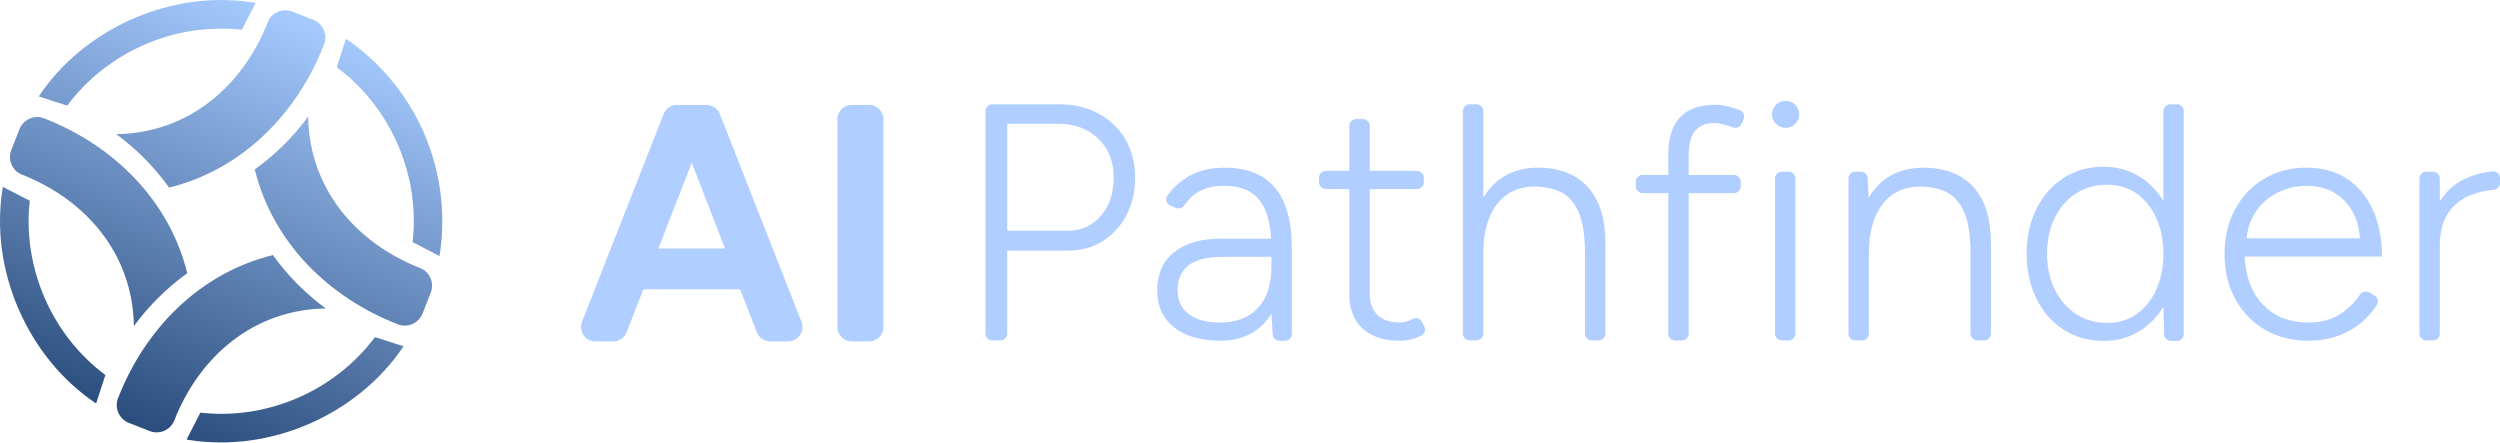
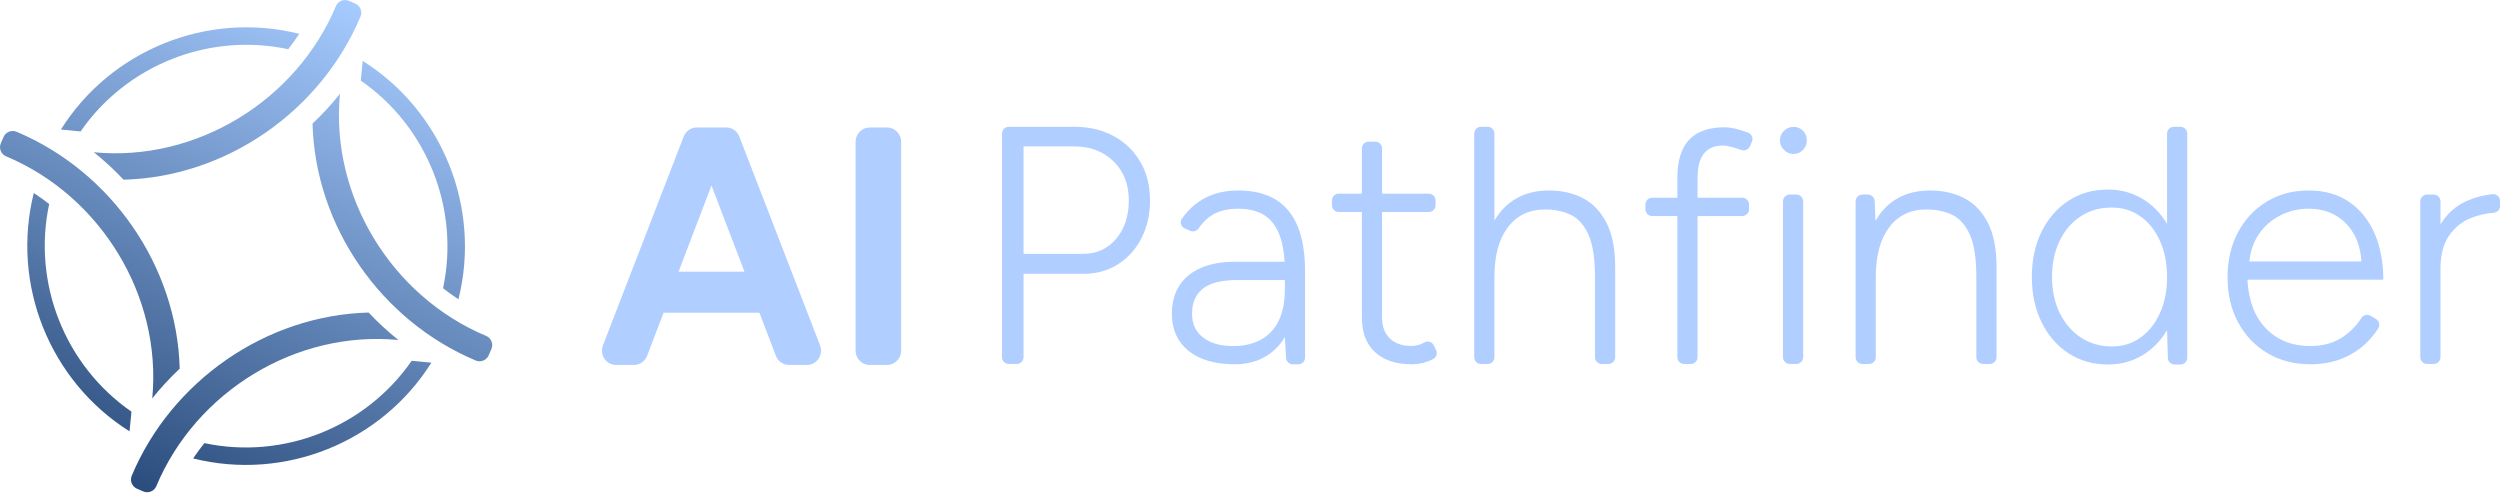
- <svg xmlns="http://www.w3.org/2000/svg" id="a" data-name="Capa 2" viewBox="0 0 1752.13 310.08">
+ <svg xmlns="http://www.w3.org/2000/svg" id="a" data-name="Capa 3" viewBox="0 0 1771.47 348.8">
  <defs>
    <style>
      .d {
        fill: url(#c);
      }

      .e {
        fill: #b0ceff;
      }
    </style>
-     <linearGradient id="c" data-name="Degradado sin nombre 47" x1="211.75" y1="10.82" x2="98.07" y2="299.42" gradientUnits="userSpaceOnUse">
-       <stop offset="0" stop-color="#a6cbff" />
-       <stop offset="1" stop-color="#2b4d7d" />
+     <linearGradient id="c" data-name="Degradado sin nombre 76" x1="41.13" y1="307.67" x2="307.67" y2="41.12" gradientTransform="translate(-52.12 76.85) rotate(-21.7)" gradientUnits="userSpaceOnUse">
+       <stop offset="0" stop-color="#2b4d7d" />
+       <stop offset="1" stop-color="#a6cbff" />
    </linearGradient>
  </defs>
  <g id="b" data-name="Capa 1">
    <g>
-       <path class="e" d="M407.9,225.54l57.2-145.64c1.51-3.83,5.19-6.35,9.3-6.35h20.82c4.1,0,7.79,2.52,9.3,6.35l57.2,145.64c2.59,6.58-2.25,13.71-9.3,13.71h-12.68c-4.12,0-7.82-2.54-9.31-6.39l-11.67-30.06h-67.91l-11.67,30.07c-1.5,3.85-5.19,6.39-9.31,6.39h-12.68c-7.05,0-11.88-7.13-9.3-13.71ZM461.46,174.15h46.69l-23.34-60.13-23.34,60.13Z" />
-       <path class="e" d="M586.9,229.22V83.58c0-5.54,4.47-10.03,9.99-10.03h12.32c5.52,0,9.99,4.49,9.99,10.03v145.64c0,5.54-4.47,10.03-9.99,10.03h-12.32c-5.52,0-9.99-4.49-9.99-10.03Z" />
-       <path class="e" d="M690.67,233.8V77.84c0-2.64,2.16-4.78,4.82-4.78h46.42c10.49,0,19.78,2.17,27.88,6.5,8.1,4.34,14.42,10.37,18.95,18.09,4.53,7.73,6.79,16.63,6.79,26.72s-2.03,18.76-6.08,26.48c-4.05,7.73-9.61,13.8-16.68,18.21-7.07,4.42-15.22,6.62-24.43,6.62h-42.42v58.12c0,2.64-2.16,4.78-4.82,4.78h-5.62c-2.66,0-4.82-2.14-4.82-4.78ZM705.93,161.73h42.42c9.37,0,17.08-3.47,23.12-10.4,6.04-6.93,9.06-15.92,9.06-26.96s-3.62-20.25-10.84-27.19c-7.23-6.93-16.49-10.4-27.76-10.4h-35.99v74.96Z" />
-       <path class="e" d="M855.59,238.78c-13.98,0-24.9-3.12-32.77-9.37-7.86-6.25-11.8-14.93-11.8-26.04s3.93-20.29,11.8-26.61c7.87-6.32,18.79-9.49,32.77-9.49h35.27c-.64-12.34-3.57-21.6-8.82-27.77-5.24-6.17-13.27-9.26-24.07-9.26-7.15,0-13.15,1.39-17.99,4.17-3.84,2.2-7.15,5.36-9.94,9.5-1.31,1.94-3.84,2.71-6.02,1.77l-3.82-1.65c-2.75-1.19-3.75-4.53-2.02-6.91,2.52-3.48,5.26-6.46,8.22-8.95,4.21-3.55,8.94-6.21,14.18-7.98,5.24-1.77,11.04-2.66,17.4-2.66,10.64,0,19.46,2.08,26.45,6.25,6.99,4.17,12.23,10.41,15.73,18.75,3.49,8.33,5.24,18.82,5.24,31.47v60.15c0,2.58-2.16,4.68-4.82,4.68h-3.81c-2.53,0-4.62-1.9-4.8-4.34l-.87-14.66c-3.66,6.02-8.5,10.69-14.54,14-6.04,3.32-13.03,4.98-20.97,4.98ZM854.64,226.05c7.63,0,14.18-1.5,19.66-4.51,5.48-3.01,9.65-7.44,12.51-13.31,2.86-5.86,4.29-13.11,4.29-21.75v-6.48h-33.6c-11.44,0-19.66,2.05-24.67,6.13-5,4.09-7.51,9.84-7.51,17.24s2.58,12.65,7.75,16.66c5.16,4.01,12.35,6.02,21.57,6.02Z" />
-       <path class="e" d="M980.71,238.78c-10.96,0-19.54-2.83-25.74-8.49-6.2-5.66-9.29-13.68-9.29-24.06v-73.7h-16.39c-2.66,0-4.82-2.1-4.82-4.7v-3.39c0-2.6,2.16-4.7,4.82-4.7h16.39v-31.57c0-2.6,2.16-4.7,4.82-4.7h4.67c2.66,0,4.82,2.1,4.82,4.7v31.57h33.08c2.66,0,4.82,2.1,4.82,4.7v3.39c0,2.6-2.16,4.7-4.82,4.7h-33.08v73.7c0,6.2,1.82,11.04,5.48,14.53,3.65,3.49,8.74,5.23,15.25,5.23,1.91,0,3.77-.27,5.6-.81.97-.29,2.17-.82,3.6-1.61,2.43-1.33,5.51-.4,6.72,2.05l1.65,3.35c1.14,2.32.15,5.09-2.21,6.25-2.49,1.22-4.67,2.06-6.54,2.52-2.86.7-5.8,1.05-8.82,1.05Z" />
-       <path class="e" d="M1025.27,233.8V77.84c0-2.64,2.16-4.78,4.82-4.78h4.67c2.66,0,4.82,2.14,4.82,4.78v60.72c3.97-6.78,9.21-11.98,15.73-15.61,6.51-3.62,14.14-5.44,22.88-5.44,9.21,0,17.36,1.85,24.43,5.56,7.07,3.71,12.63,9.58,16.68,17.62s6,18.68,5.84,31.92v61.19c0,2.64-2.16,4.78-4.82,4.78h-4.67c-2.66,0-4.82-2.14-4.82-4.78v-55.75c0-13.08-1.55-23.01-4.65-29.79-3.1-6.78-7.31-11.39-12.63-13.83-5.32-2.44-11.32-3.66-17.99-3.66-11.28,0-20.1,4.14-26.45,12.41-6.36,8.28-9.53,19.83-9.53,34.64v55.99c0,2.64-2.16,4.78-4.82,4.78h-4.67c-2.66,0-4.82-2.14-4.82-4.78Z" />
-       <path class="e" d="M1169.21,233.89v-98.55h-17.82c-2.66,0-4.82-2.1-4.82-4.69v-3.38c0-2.59,2.16-4.69,4.82-4.69h17.82v-13.92c0-11.91,2.78-20.76,8.34-26.56,5.56-5.8,13.98-8.7,25.26-8.7,2.54,0,5.56.46,9.06,1.39,2.25.6,4.74,1.39,7.46,2.38,2.58.93,3.81,3.79,2.73,6.25l-1.46,3.3c-1,2.27-3.65,3.39-6.04,2.56-2.32-.81-4.37-1.46-6.14-1.95-2.78-.77-5.05-1.16-6.79-1.16-6.04,0-10.57,1.86-13.58,5.57-3.02,3.71-4.53,9.36-4.53,16.94v13.92h31.65c2.66,0,4.82,2.1,4.82,4.69v3.38c0,2.59-2.16,4.69-4.82,4.69h-31.65v98.55c0,2.59-2.16,4.69-4.82,4.69h-4.67c-2.66,0-4.82-2.1-4.82-4.69Z" />
-       <path class="e" d="M1251.43,89.61c-2.54,0-4.77-.95-6.67-2.84-1.91-1.89-2.86-4.1-2.86-6.62,0-2.68.95-4.92,2.86-6.74,1.91-1.81,4.13-2.72,6.67-2.72,2.7,0,4.96.91,6.79,2.72,1.82,1.81,2.74,4.06,2.74,6.74,0,2.52-.92,4.73-2.74,6.62-1.83,1.89-4.09,2.84-6.79,2.84ZM1244.04,233.8v-108.67c0-2.64,2.16-4.78,4.82-4.78h4.67c2.66,0,4.82,2.14,4.82,4.78v108.67c0,2.64-2.16,4.78-4.82,4.78h-4.67c-2.66,0-4.82-2.14-4.82-4.78Z" />
-       <path class="e" d="M1295.51,233.8v-108.67c0-2.64,2.16-4.78,4.82-4.78h3.89c2.59,0,4.71,2.03,4.81,4.6l.54,13.85c3.97-6.93,9.21-12.21,15.73-15.84,6.51-3.62,14.22-5.44,23.12-5.44s17.36,1.85,24.43,5.56c7.07,3.71,12.63,9.58,16.68,17.62,4.05,8.04,6,18.68,5.84,31.92v61.19c0,2.64-2.16,4.78-4.82,4.78h-4.67c-2.66,0-4.82-2.14-4.82-4.78v-55.75c0-13.08-1.55-23.01-4.65-29.79-3.1-6.78-7.31-11.39-12.63-13.83-5.32-2.44-11.32-3.66-17.99-3.66-11.28,0-20.1,4.14-26.45,12.41-6.36,8.28-9.53,19.83-9.53,34.64v55.99c0,2.64-2.16,4.78-4.82,4.78h-4.67c-2.66,0-4.82-2.14-4.82-4.78Z" />
-       <path class="e" d="M1474.25,238.91c-10.49,0-19.78-2.6-27.88-7.8-8.1-5.2-14.46-12.42-19.07-21.66-4.61-9.24-6.91-19.76-6.91-31.56s2.3-22.51,6.91-31.68c4.61-9.16,10.96-16.34,19.07-21.55,8.1-5.2,17.4-7.8,27.88-7.8,9.06,0,17.2,2.14,24.43,6.41,7.23,4.27,13.07,10.13,17.52,17.59v-63.08c0-2.6,2.16-4.71,4.82-4.71h4.67c2.66,0,4.82,2.11,4.82,4.71v156.45c0,2.6-2.16,4.71-4.82,4.71h-4.11c-2.6,0-4.73-2.01-4.81-4.55l-.56-19.45c-4.45,7.45-10.29,13.32-17.52,17.59-7.23,4.27-15.37,6.41-24.43,6.41ZM1477.11,226.34c7.63,0,14.38-2.06,20.26-6.17,5.88-4.11,10.49-9.82,13.82-17.12,3.34-7.3,5-15.61,5-24.92v-.23c0-9.47-1.67-17.86-5-25.16-3.34-7.3-7.95-13-13.82-17.12-5.88-4.11-12.71-6.17-20.5-6.17-8.26,0-15.57,2.06-21.93,6.17-6.36,4.12-11.32,9.82-14.89,17.12-3.58,7.3-5.36,15.69-5.36,25.16s1.82,17.86,5.48,25.16c3.65,7.3,8.66,13.01,15.01,17.12,6.35,4.12,13.66,6.17,21.93,6.17Z" />
-       <path class="e" d="M1617.71,238.78c-11.44,0-21.57-2.59-30.39-7.75-8.82-5.17-15.73-12.3-20.73-21.41-5.01-9.1-7.51-19.59-7.51-31.47s2.46-22.37,7.39-31.47c4.92-9.1,11.72-16.24,20.38-21.41,8.66-5.17,18.55-7.75,29.67-7.75s20.85,2.66,28.72,7.98c7.86,5.32,13.86,12.65,17.99,21.99,4.13,9.34,6.2,20.1,6.2,32.28h-96.28c.79,14.66,5.2,26.03,13.23,34.13,8.02,8.1,18.47,12.15,31.34,12.15,9.21,0,17.04-2.2,23.47-6.6,5.13-3.51,9.38-7.82,12.74-12.95,1.43-2.18,4.37-2.87,6.63-1.51l3.74,2.25c2.27,1.37,2.96,4.27,1.55,6.47-2.62,4.06-5.75,7.75-9.4,11.07-4.85,4.4-10.53,7.83-17.04,10.3-6.52,2.47-13.74,3.7-21.69,3.7ZM1574.58,167.04h79.36c-.48-7.41-2.3-13.85-5.48-19.32-3.18-5.47-7.47-9.76-12.87-12.84-5.4-3.08-11.76-4.63-19.07-4.63s-13.82,1.54-20.02,4.63c-6.2,3.09-11.24,7.41-15.13,12.96-3.9,5.55-6.16,11.96-6.79,19.21Z" />
-       <path class="e" d="M1695.64,233.8v-108.67c0-2.64,2.16-4.78,4.82-4.78h4.67c2.66,0,4.82,2.14,4.82,4.78v16.03c4.61-7.41,10.72-12.81,18.35-16.2,6.02-2.67,12.24-4.29,18.66-4.86,2.79-.25,5.18,1.99,5.18,4.77v3.42c0,2.5-1.95,4.57-4.46,4.76-5.4.41-10.62,1.58-15.68,3.5-6.43,2.45-11.72,6.54-15.85,12.3-4.13,5.76-6.2,13.6-6.2,23.53v61.43c0,2.64-2.16,4.78-4.82,4.78h-4.67c-2.66,0-4.82-2.14-4.82-4.78Z" />
-       <path class="d" d="M131.26,191.49c-14.17,10.19-26.85,22.62-37.43,37.05-.74-50.54-33.57-88.58-78.47-106.17-6.83-2.68-10.12-10.47-7.43-17.3l5.73-14.55c2.69-6.83,10.39-10.25,17.23-7.6,48.71,18.88,87.77,57.45,100.36,108.57ZM278.92,227.31c6.84,2.65,14.54-.77,17.23-7.6l5.73-14.55c2.69-6.83-.6-14.63-7.43-17.3-44.9-17.59-77.73-55.63-78.47-106.17-10.58,14.43-23.26,26.86-37.43,37.05,12.59,51.12,51.65,89.69,100.36,108.57ZM82.71,279.13c-2.65,6.84.77,14.54,7.6,17.23l14.55,5.73c6.83,2.69,14.63-.6,17.3-7.43,17.59-44.9,55.63-77.73,106.17-78.47-14.43-10.58-26.86-23.26-37.05-37.43-51.12,12.59-89.69,51.65-108.57,100.36ZM227.11,31.1c2.65-6.84-.77-14.54-7.6-17.23l-14.55-5.73c-6.83-2.69-14.63.6-17.3,7.43-17.59,44.9-55.63,77.73-106.17,78.47,14.43,10.58,26.86,23.26,37.05,37.43,51.12-12.59,89.69-51.65,108.57-100.36ZM20.87,140.67c-6.3-3.23-12.59-6.47-18.89-9.7-9.89,59.15,18.22,120.3,65.38,151.81l6.51-19.94c-37.7-28.11-58.25-75.43-53-122.17ZM262.82,236.25c-28.16,37.73-75.58,58.29-122.38,52.94-3.23,6.29-6.46,12.59-9.69,18.88,59.22,10.01,120.52-18.14,152.06-65.38-6.66-2.15-13.33-4.29-19.99-6.44ZM242.48,27.14c-2.14,6.67-4.27,13.33-6.41,20,37.86,28.14,58.48,75.66,53.12,122.54,6.29,3.26,12.57,6.51,18.86,9.77,1.27-7.95,1.92-16.1,1.92-24.41,0-53.12-26.74-100-67.49-127.9ZM27.17,67.55c6.65,2.16,13.3,4.33,19.95,6.49,28.1-37.81,75.52-58.45,122.35-53.16l9.76-18.88C119.97-7.97,58.67,20.23,27.17,67.55Z" />
+       <path class="e" d="M427.25,244.67l57.2-147.9c1.51-3.89,5.19-6.45,9.3-6.45h20.82c4.1,0,7.79,2.56,9.3,6.45l57.2,147.9c2.59,6.69-2.25,13.93-9.3,13.93h-12.68c-4.12,0-7.82-2.58-9.31-6.49l-11.67-30.53h-67.91l-11.67,30.53c-1.5,3.91-5.19,6.49-9.31,6.49h-12.68c-7.05,0-11.88-7.24-9.3-13.93ZM480.81,192.48h46.69l-23.34-61.06-23.34,61.06Z" />
+       <path class="e" d="M606.25,248.4V100.51c0-5.63,4.47-10.19,9.99-10.19h12.32c5.52,0,9.99,4.56,9.99,10.19v147.9c0,5.63-4.47,10.19-9.99,10.19h-12.32c-5.52,0-9.99-4.56-9.99-10.19Z" />
+       <path class="e" d="M710.02,253.05V94.68c0-2.68,2.16-4.85,4.82-4.85h46.42c10.49,0,19.78,2.2,27.88,6.6,8.1,4.4,14.42,10.53,18.95,18.37,4.53,7.85,6.79,16.89,6.79,27.13s-2.03,19.05-6.08,26.89c-4.05,7.84-9.61,14.01-16.68,18.49-7.07,4.48-15.22,6.72-24.43,6.72h-42.42v59.02c0,2.68-2.16,4.85-4.82,4.85h-5.62c-2.66,0-4.82-2.17-4.82-4.85ZM725.27,179.87h42.42c9.37,0,17.08-3.52,23.12-10.57,6.04-7.04,9.06-16.17,9.06-27.37s-3.62-20.57-10.84-27.61c-7.23-7.04-16.49-10.57-27.76-10.57h-35.99v76.12Z" />
+       <path class="e" d="M874.94,258.11c-13.98,0-24.9-3.17-32.77-9.52-7.86-6.35-11.8-15.16-11.8-26.44s3.93-20.6,11.8-27.03c7.87-6.42,18.79-9.63,32.77-9.63h35.27c-.64-12.53-3.57-21.93-8.82-28.2-5.24-6.26-13.27-9.4-24.07-9.4-7.15,0-13.15,1.41-17.99,4.23-3.84,2.23-7.15,5.45-9.94,9.64-1.31,1.97-3.84,2.75-6.02,1.8l-3.82-1.67c-2.75-1.2-3.75-4.6-2.02-7.02,2.52-3.53,5.26-6.56,8.22-9.09,4.21-3.6,8.94-6.3,14.18-8.11,5.24-1.8,11.04-2.7,17.4-2.7,10.64,0,19.46,2.12,26.45,6.35,6.99,4.23,12.23,10.58,15.73,19.04,3.49,8.46,5.24,19.12,5.24,31.96v61.08c0,2.62-2.16,4.75-4.82,4.75h-3.81c-2.53,0-4.62-1.93-4.8-4.41l-.87-14.89c-3.66,6.11-8.5,10.85-14.54,14.22-6.04,3.37-13.03,5.05-20.97,5.05ZM873.98,245.19c7.63,0,14.18-1.53,19.66-4.58,5.48-3.05,9.65-7.56,12.51-13.51,2.86-5.95,4.29-13.31,4.29-22.09v-6.58h-33.6c-11.44,0-19.66,2.08-24.67,6.23-5,4.15-7.51,9.99-7.51,17.51s2.58,12.85,7.75,16.92c5.16,4.08,12.35,6.11,21.57,6.11Z" />
+       <path class="e" d="M1000.05,258.11c-10.96,0-19.54-2.87-25.74-8.62-6.2-5.74-9.29-13.89-9.29-24.44v-74.85h-16.39c-2.66,0-4.82-2.14-4.82-4.77v-3.44c0-2.64,2.16-4.77,4.82-4.77h16.39v-32.06c0-2.64,2.16-4.77,4.82-4.77h4.67c2.66,0,4.82,2.14,4.82,4.77v32.06h33.08c2.66,0,4.82,2.14,4.82,4.77v3.44c0,2.64-2.16,4.77-4.82,4.77h-33.08v74.85c0,6.3,1.82,11.21,5.48,14.76,3.65,3.54,8.74,5.31,15.25,5.31,1.91,0,3.77-.27,5.6-.83.97-.29,2.17-.84,3.6-1.64,2.43-1.35,5.51-.41,6.72,2.08l1.65,3.4c1.14,2.36.15,5.17-2.21,6.35-2.49,1.24-4.67,2.09-6.54,2.56-2.86.71-5.8,1.06-8.82,1.06Z" />
+       <path class="e" d="M1044.62,253.05V94.68c0-2.68,2.16-4.85,4.82-4.85h4.67c2.66,0,4.82,2.17,4.82,4.85v61.66c3.97-6.88,9.21-12.16,15.73-15.85,6.51-3.68,14.14-5.52,22.88-5.52,9.21,0,17.36,1.88,24.43,5.64,7.07,3.76,12.63,9.72,16.68,17.89,4.05,8.16,6,18.97,5.84,32.42v62.14c0,2.68-2.16,4.85-4.82,4.85h-4.67c-2.66,0-4.82-2.17-4.82-4.85v-56.62c0-13.28-1.55-23.37-4.65-30.25-3.1-6.88-7.31-11.56-12.63-14.05-5.32-2.48-11.32-3.72-17.99-3.72-11.28,0-20.1,4.2-26.45,12.61-6.36,8.4-9.53,20.13-9.53,35.18v56.86c0,2.68-2.16,4.85-4.82,4.85h-4.67c-2.66,0-4.82-2.17-4.82-4.85Z" />
+       <path class="e" d="M1188.56,253.15v-100.07h-17.82c-2.66,0-4.82-2.13-4.82-4.76v-3.43c0-2.63,2.16-4.76,4.82-4.76h17.82v-14.14c0-12.09,2.78-21.08,8.34-26.97,5.56-5.89,13.98-8.83,25.26-8.83,2.54,0,5.56.47,9.06,1.41,2.25.61,4.74,1.41,7.46,2.41,2.58.95,3.81,3.85,2.73,6.34l-1.46,3.35c-1,2.3-3.65,3.44-6.04,2.6-2.32-.82-4.37-1.48-6.14-1.98-2.78-.78-5.05-1.18-6.79-1.18-6.04,0-10.57,1.88-13.58,5.65-3.02,3.77-4.53,9.5-4.53,17.2v14.14h31.65c2.66,0,4.82,2.13,4.82,4.76v3.43c0,2.63-2.16,4.76-4.82,4.76h-31.65v100.07c0,2.63-2.16,4.76-4.82,4.76h-4.67c-2.66,0-4.82-2.13-4.82-4.76Z" />
+       <path class="e" d="M1270.78,109.11c-2.54,0-4.77-.96-6.67-2.88-1.91-1.92-2.86-4.16-2.86-6.72,0-2.72.95-5,2.86-6.84,1.91-1.84,4.13-2.76,6.67-2.76,2.7,0,4.96.92,6.79,2.76,1.82,1.84,2.74,4.12,2.74,6.84,0,2.56-.92,4.8-2.74,6.72-1.83,1.92-4.09,2.88-6.79,2.88ZM1263.39,253.05v-110.35c0-2.68,2.16-4.85,4.82-4.85h4.67c2.66,0,4.82,2.17,4.82,4.85v110.35c0,2.68-2.16,4.85-4.82,4.85h-4.67c-2.66,0-4.82-2.17-4.82-4.85Z" />
+       <path class="e" d="M1314.86,253.05v-110.35c0-2.68,2.16-4.85,4.82-4.85h3.89c2.59,0,4.71,2.06,4.81,4.67l.54,14.06c3.97-7.04,9.21-12.4,15.73-16.09,6.51-3.68,14.22-5.52,23.12-5.52s17.36,1.88,24.43,5.64c7.07,3.76,12.63,9.72,16.68,17.89s6,18.97,5.84,32.42v62.14c0,2.68-2.16,4.85-4.82,4.85h-4.67c-2.66,0-4.82-2.17-4.82-4.85v-56.62c0-13.28-1.55-23.37-4.65-30.25-3.1-6.88-7.31-11.56-12.63-14.05-5.32-2.48-11.32-3.72-17.99-3.72-11.28,0-20.1,4.2-26.45,12.61-6.36,8.4-9.53,20.13-9.53,35.18v56.86c0,2.68-2.16,4.85-4.82,4.85h-4.67c-2.66,0-4.82-2.17-4.82-4.85Z" />
+       <path class="e" d="M1493.6,258.25c-10.49,0-19.78-2.64-27.88-7.92-8.1-5.28-14.46-12.61-19.07-22-4.61-9.38-6.91-20.07-6.91-32.05s2.3-22.86,6.91-32.17c4.61-9.3,10.96-16.6,19.07-21.88,8.1-5.28,17.4-7.92,27.88-7.92,9.06,0,17.2,2.17,24.43,6.51,7.23,4.34,13.07,10.29,17.52,17.86v-64.05c0-2.64,2.16-4.78,4.82-4.78h4.67c2.66,0,4.82,2.14,4.82,4.78v158.87c0,2.64-2.16,4.78-4.82,4.78h-4.11c-2.6,0-4.73-2.05-4.81-4.62l-.56-19.75c-4.45,7.57-10.29,13.52-17.52,17.86-7.23,4.34-15.37,6.51-24.43,6.51ZM1496.46,245.48c7.63,0,14.38-2.09,20.26-6.27,5.88-4.18,10.49-9.97,13.82-17.39,3.34-7.41,5-15.85,5-25.31v-.24c0-9.62-1.67-18.13-5-25.55-3.34-7.41-7.95-13.21-13.82-17.39-5.88-4.18-12.71-6.27-20.5-6.27-8.26,0-15.57,2.09-21.93,6.27-6.36,4.18-11.32,9.98-14.89,17.39-3.58,7.41-5.36,15.93-5.36,25.55s1.82,18.14,5.48,25.55c3.65,7.41,8.66,13.21,15.01,17.39,6.35,4.18,13.66,6.27,21.93,6.27Z" />
+       <path class="e" d="M1637.06,258.11c-11.44,0-21.57-2.63-30.39-7.87-8.82-5.25-15.73-12.49-20.73-21.74-5.01-9.24-7.51-19.89-7.51-31.96s2.46-22.71,7.39-31.96c4.92-9.24,11.72-16.49,20.38-21.74,8.66-5.25,18.55-7.87,29.67-7.87s20.85,2.7,28.72,8.11c7.86,5.41,13.86,12.85,17.99,22.33,4.13,9.48,6.2,20.41,6.2,32.78h-96.28c.79,14.89,5.2,26.44,13.23,34.66,8.02,8.23,18.47,12.34,31.34,12.34,9.21,0,17.04-2.23,23.47-6.7,5.13-3.56,9.38-7.95,12.74-13.15,1.43-2.21,4.37-2.91,6.63-1.53l3.74,2.29c2.27,1.39,2.96,4.33,1.55,6.57-2.62,4.12-5.75,7.87-9.4,11.24-4.85,4.46-10.53,7.95-17.04,10.46-6.52,2.5-13.74,3.76-21.69,3.76ZM1593.93,185.26h79.36c-.48-7.52-2.3-14.06-5.48-19.62-3.18-5.56-7.47-9.91-12.87-13.04-5.4-3.13-11.76-4.7-19.07-4.7s-13.82,1.57-20.02,4.7c-6.2,3.14-11.24,7.52-15.13,13.16-3.9,5.64-6.16,12.14-6.79,19.51Z" />
+       <path class="e" d="M1714.99,253.05v-110.35c0-2.68,2.16-4.85,4.82-4.85h4.67c2.66,0,4.82,2.17,4.82,4.85v16.28c4.61-7.52,10.72-13,18.35-16.45,6.02-2.72,12.24-4.36,18.66-4.93,2.79-.25,5.18,2.02,5.18,4.84v3.47c0,2.54-1.95,4.64-4.46,4.83-5.4.42-10.62,1.6-15.68,3.55-6.43,2.48-11.72,6.64-15.85,12.49-4.13,5.85-6.2,13.81-6.2,23.89v62.38c0,2.68-2.16,4.85-4.82,4.85h-4.67c-2.66,0-4.82-2.17-4.82-4.85Z" />
+       <path class="d" d="M93.36,337.05c28.18-67.05,95.06-113.66,167.85-115.59,6.51,6.93,13.55,13.44,21.09,19.46-72.62-6.99-143.49,36.57-171.56,103.6-1.5,3.59-5.67,5.23-9.24,3.69l-4.46-1.93c-3.55-1.54-5.18-5.66-3.68-9.23ZM337.05,255.44c3.57,1.5,7.69-.12,9.23-3.68l1.93-4.47c1.55-3.57-.1-7.73-3.69-9.24-67.02-28.08-110.58-98.91-103.62-171.54-6.02,7.54-12.53,14.56-19.45,21.07,1.93,72.79,48.54,139.68,115.59,167.85ZM87.58,127.34c72.79-1.93,139.67-48.55,167.85-115.59,1.5-3.57-.12-7.69-3.68-9.23l-4.46-1.93c-3.57-1.55-7.73.1-9.24,3.69-28.08,67.02-98.94,110.58-171.56,103.61,7.54,6.02,14.58,12.53,21.09,19.46ZM4.27,110.74c67.03,28.08,110.58,98.95,103.61,171.57,6.02-7.54,12.53-14.58,19.46-21.09-1.93-72.79-48.55-139.68-115.59-167.85-3.57-1.5-7.69.12-9.23,3.68l-1.93,4.46c-1.55,3.57.1,7.73,3.69,9.24ZM256.99,43.14l-1.34,13.97c47.13,32.62,70.29,91.03,58.29,147.11,3.51,2.77,7.13,5.38,10.9,7.84,16.26-64.77-11.25-133.35-67.85-168.92ZM291.7,255.64v.03c-32.61,47.08-90.86,70.22-146.89,58.32-2.79,3.48-5.46,7.1-7.94,10.85,64.73,16.21,133.25-11.29,168.79-67.84l-13.96-1.36ZM93.15,291.68h-.03c-47.12-32.66-70.28-91.01-58.27-147.08-3.51-2.77-7.13-5.38-10.9-7.84-16.24,64.74,11.27,133.3,67.84,168.88l1.36-13.96ZM43.14,91.79l13.96,1.36c32.63-47.16,91.03-70.29,147.13-58.28,2.75-3.53,5.35-7.14,7.82-10.91C147.3,7.72,78.72,35.22,43.14,91.79Z" />
    </g>
  </g>
</svg>
